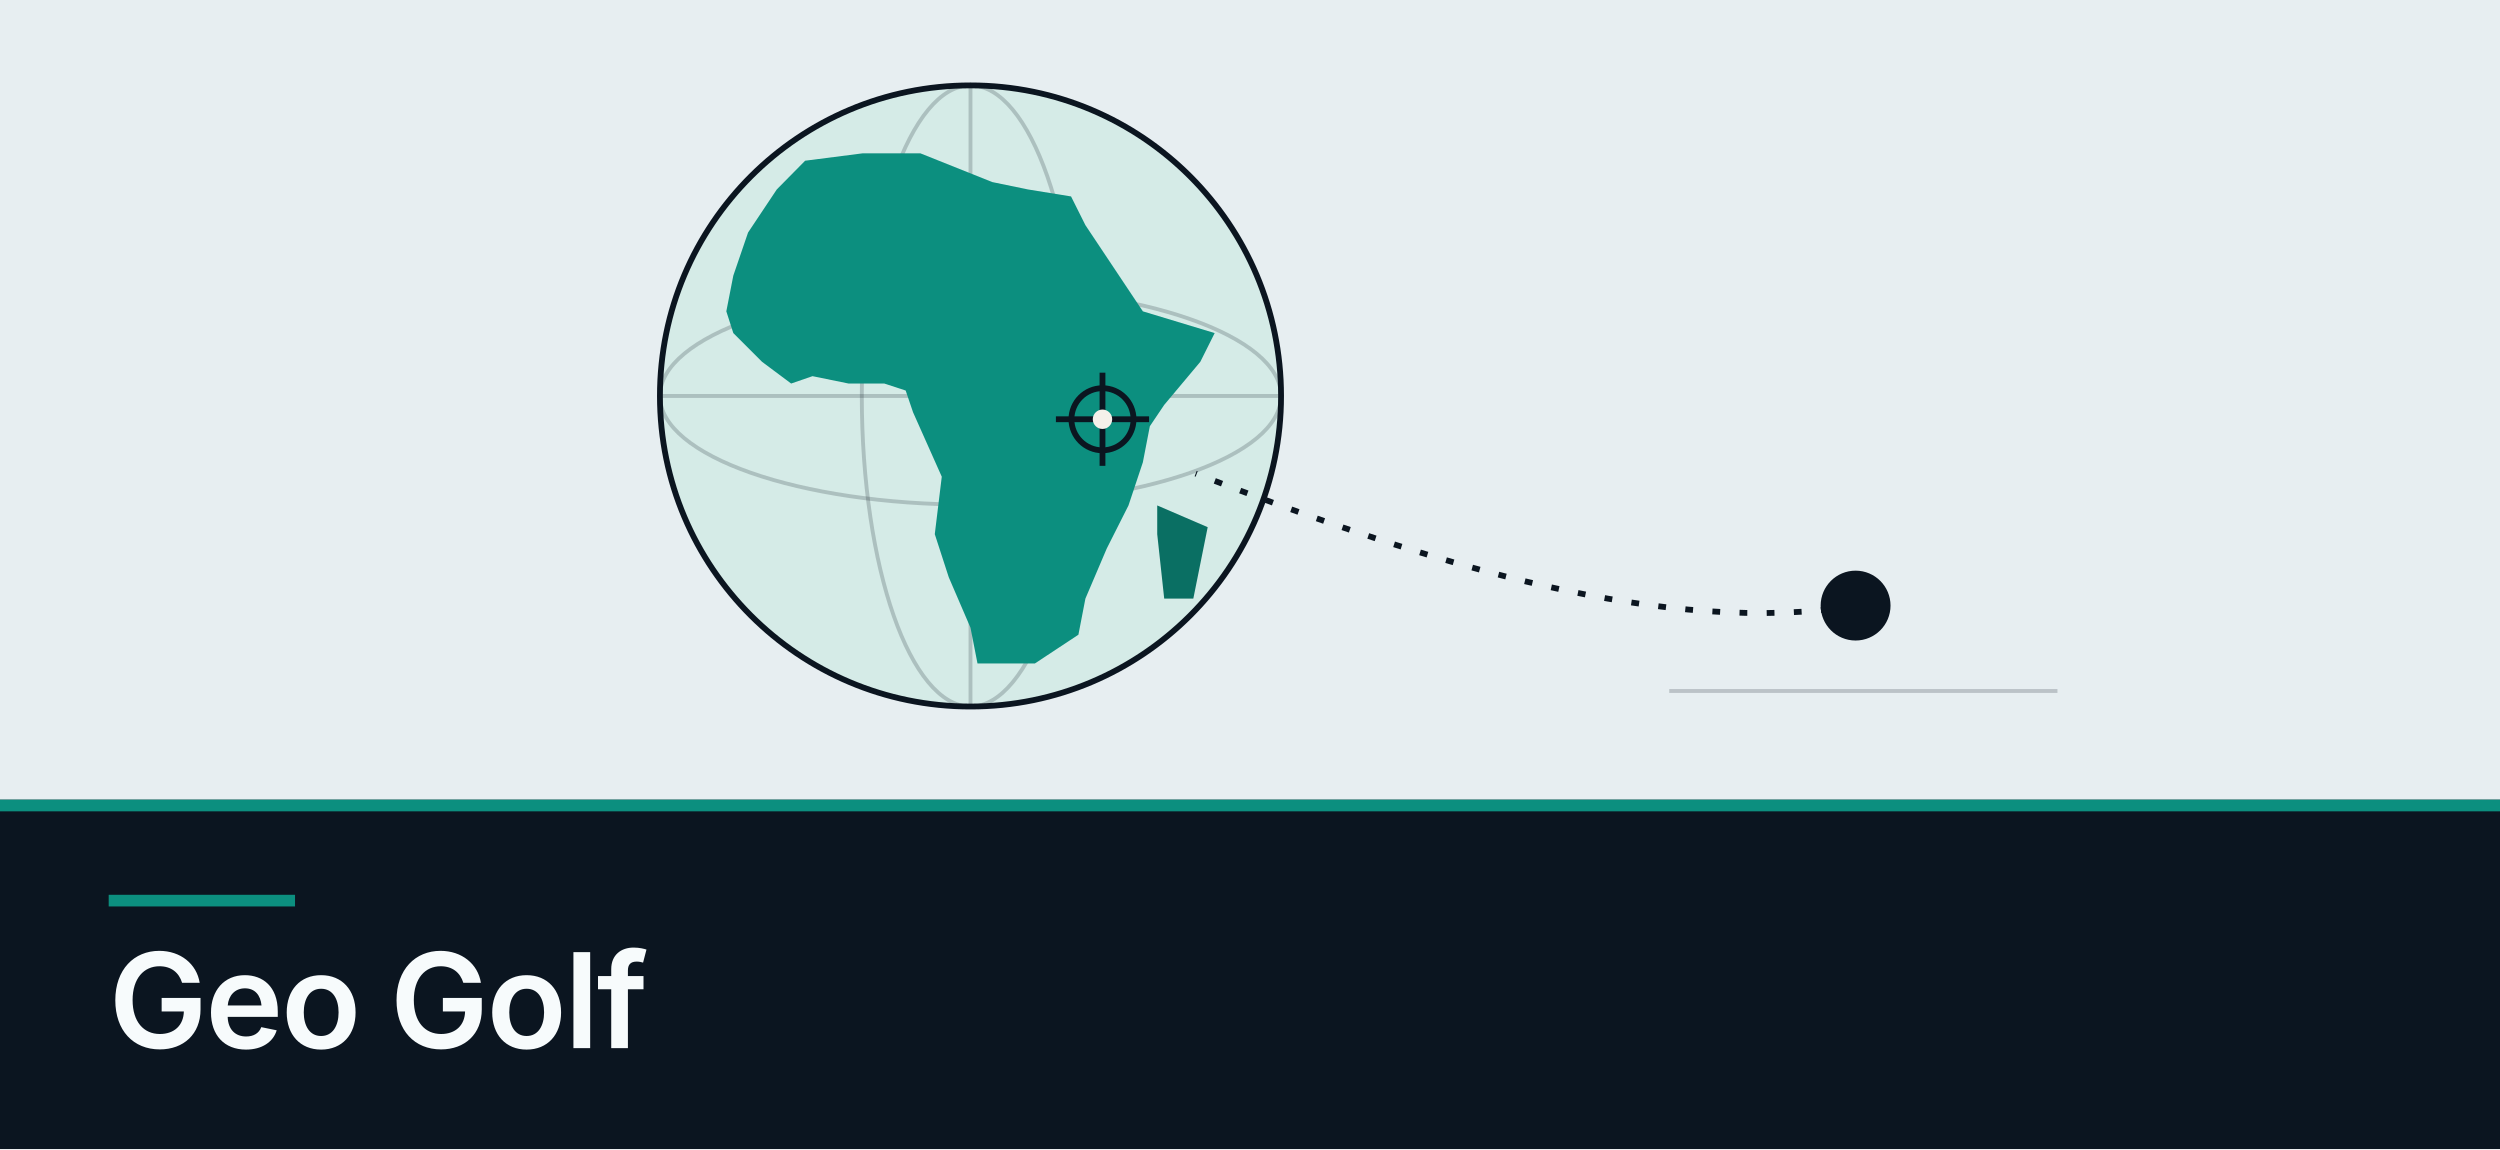
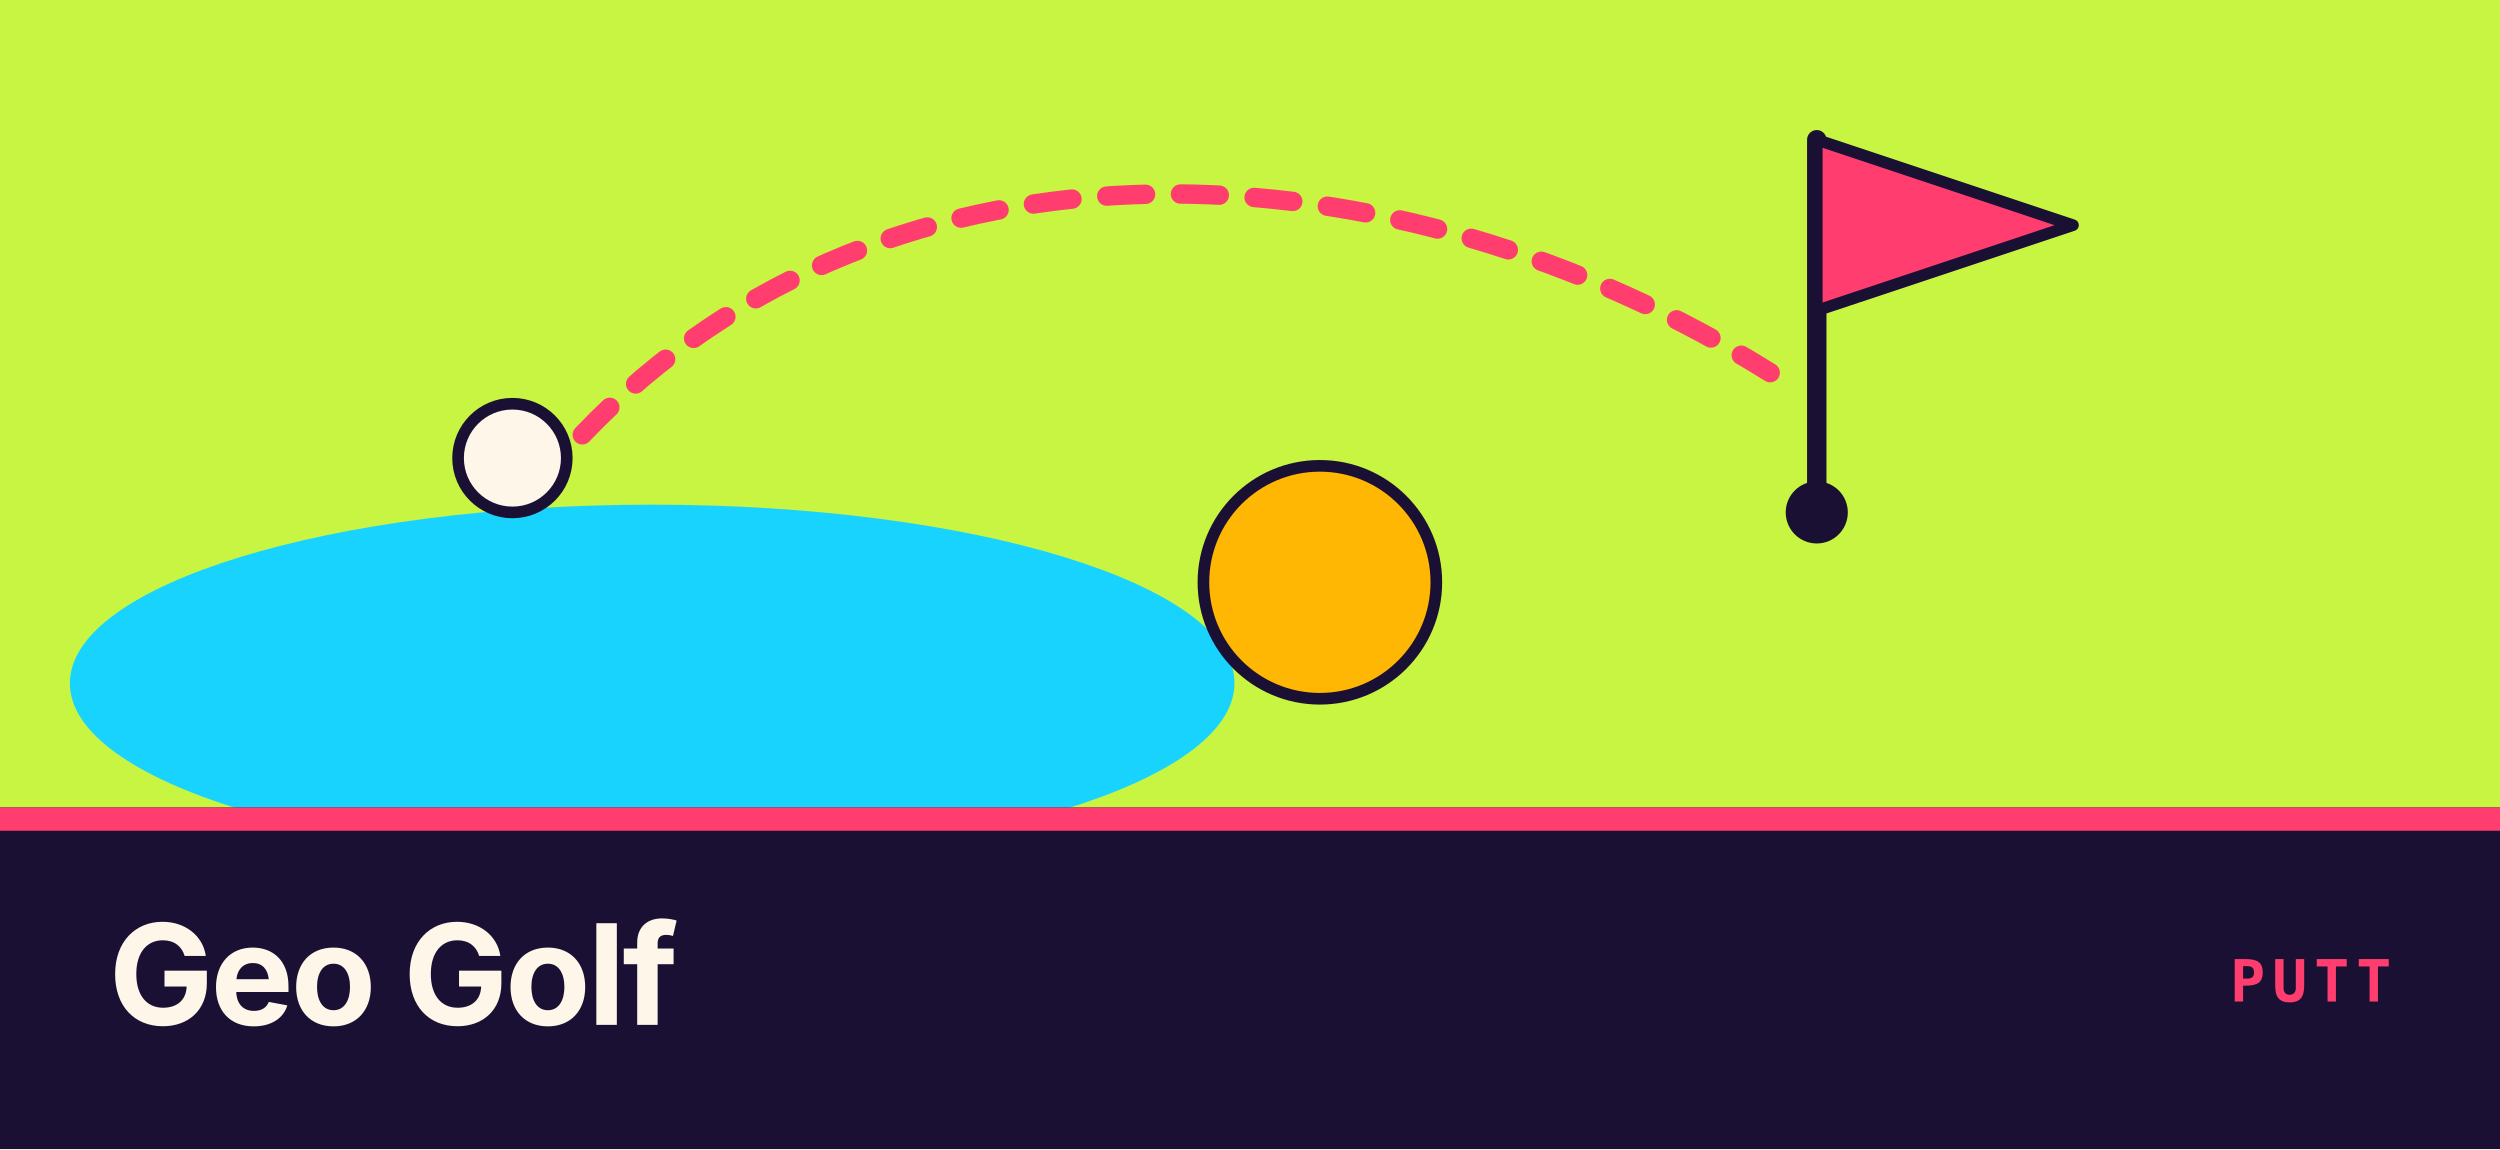
<svg xmlns="http://www.w3.org/2000/svg" viewBox="0 0 644 296" width="644" height="296" role="img" aria-label="Geo Golf">
-   <defs>
-     <clipPath id="medallion">
-       <circle cx="250" cy="102" r="80" />
-     </clipPath>
-   </defs>
-   <rect width="644" height="296" fill="#E7EEF1" />
-   <rect x="0" y="206" width="644" height="90" fill="#0B1520" />
-   <rect x="0" y="206" width="644" height="3" fill="#0C8F7F" />
-   <g clip-path="url(#medallion)">
-     <circle cx="250" cy="102" r="80" fill="#D5EBE7" />
-     <g fill="none" stroke="#0B1520" stroke-opacity="0.2" stroke-width="1">
-       <line x1="170" y1="102" x2="330" y2="102" />
-       <line x1="250" y1="22" x2="250" y2="182" />
-       <ellipse cx="250" cy="102" rx="80" ry="28" />
-       <ellipse cx="250" cy="102" rx="28" ry="80" />
-     </g>
-     <path fill="#0C8F7F" d="M207.4 41.4 L222.2 39.5 L237.1 39.5 L255.6 46.9 L264.8 48.8 L275.9 50.6 L279.6 58 L294.4 80.2 L312.9 85.8 L309.2 93.2 L299.9 104.3 L296.2 109.8 L294.4 119.1 L290.7 130.2 L285.1 141.3 L279.6 154.2 L277.8 163.5 L266.6 170.9 L251.8 170.9 L250 161.7 L244.4 148.7 L240.8 137.6 L242.6 122.8 L235.2 106.2 L233.3 100.6 L227.8 98.8 L218.6 98.8 L209.3 96.9 L203.8 98.8 L196.3 93.2 L188.9 85.8 L187.1 80.2 L188.9 71 L192.7 59.9 L200.1 48.8 L207.4 41.4 Z" />
-     <path fill="#0A6F63" d="M298.1 130.2 L311.1 135.8 L307.4 154.2 L299.9 154.2 L298.1 137.6 Z" />
-   </g>
-   <circle cx="250" cy="102" r="80" fill="none" stroke="#0B1520" stroke-width="1.5" />
-   <g stroke="#0B1520" stroke-width="1.5" fill="none">
-     <circle cx="284" cy="108" r="8" />
-     <line x1="284" y1="96" x2="284" y2="120" />
-     <line x1="272" y1="108" x2="296" y2="108" />
-   </g>
-   <circle cx="284" cy="108" r="2.5" fill="#F4F1EA" />
-   <path d="M478 156 C430 164 370 146 308 122" fill="none" stroke="#0B1520" stroke-width="1.5" stroke-dasharray="2 5" />
-   <circle cx="478" cy="156" r="9" fill="#0B1520" />
-   <line x1="430" y1="178" x2="530" y2="178" stroke="#0B1520" stroke-opacity="0.2" stroke-width="1" />
-   <line x1="28" y1="232" x2="76" y2="232" stroke="#0C8F7F" stroke-width="3" />
-   <text x="28" y="270" font-family="Inter, 'Noto Sans', 'Segoe UI', Helvetica, Arial, sans-serif" font-size="34" font-weight="600" fill="#F7FBFC" letter-spacing="-0.6">Geo Golf</text>
+   <rect width="644" height="296" fill="#C8F542" />
+   <ellipse cx="168" cy="176" rx="150" ry="46" fill="#19D3FF" />
+   <circle cx="340" cy="150" r="30" fill="#FFB703" stroke="#1A1033" stroke-width="3" />
+   <circle cx="132" cy="118" r="14" fill="#FFF6EA" stroke="#1A1033" stroke-width="3" />
+   <path d="M150 112 C 230 28, 360 36, 456 96" fill="none" stroke="#FF3D6E" stroke-width="5" stroke-dasharray="10 9" stroke-linecap="round" />
+   <line x1="468" y1="36" x2="468" y2="132" stroke="#1A1033" stroke-width="5" stroke-linecap="round" />
+   <polygon points="468,36 534,58 468,80" fill="#FF3D6E" stroke="#1A1033" stroke-width="3" stroke-linejoin="round" />
+   <circle cx="468" cy="132" r="8" fill="#1A1033" />
+   <rect x="0" y="208" width="644" height="88" fill="#1A1033" />
+   <rect x="0" y="208" width="644" height="6" fill="#FF3D6E" />
+   <text x="28" y="264" font-family="Inter, system-ui, -apple-system, 'Segoe UI', sans-serif" font-size="36" font-weight="700" fill="#FFF6EA" letter-spacing="-0.8">Geo Golf</text>
+   <text x="616" y="258" text-anchor="end" font-family="'JetBrains Mono', ui-monospace, Menlo, Consolas, monospace" font-size="15" font-weight="600" fill="#FF3D6E" letter-spacing="1.8">PUTT</text>
</svg>
